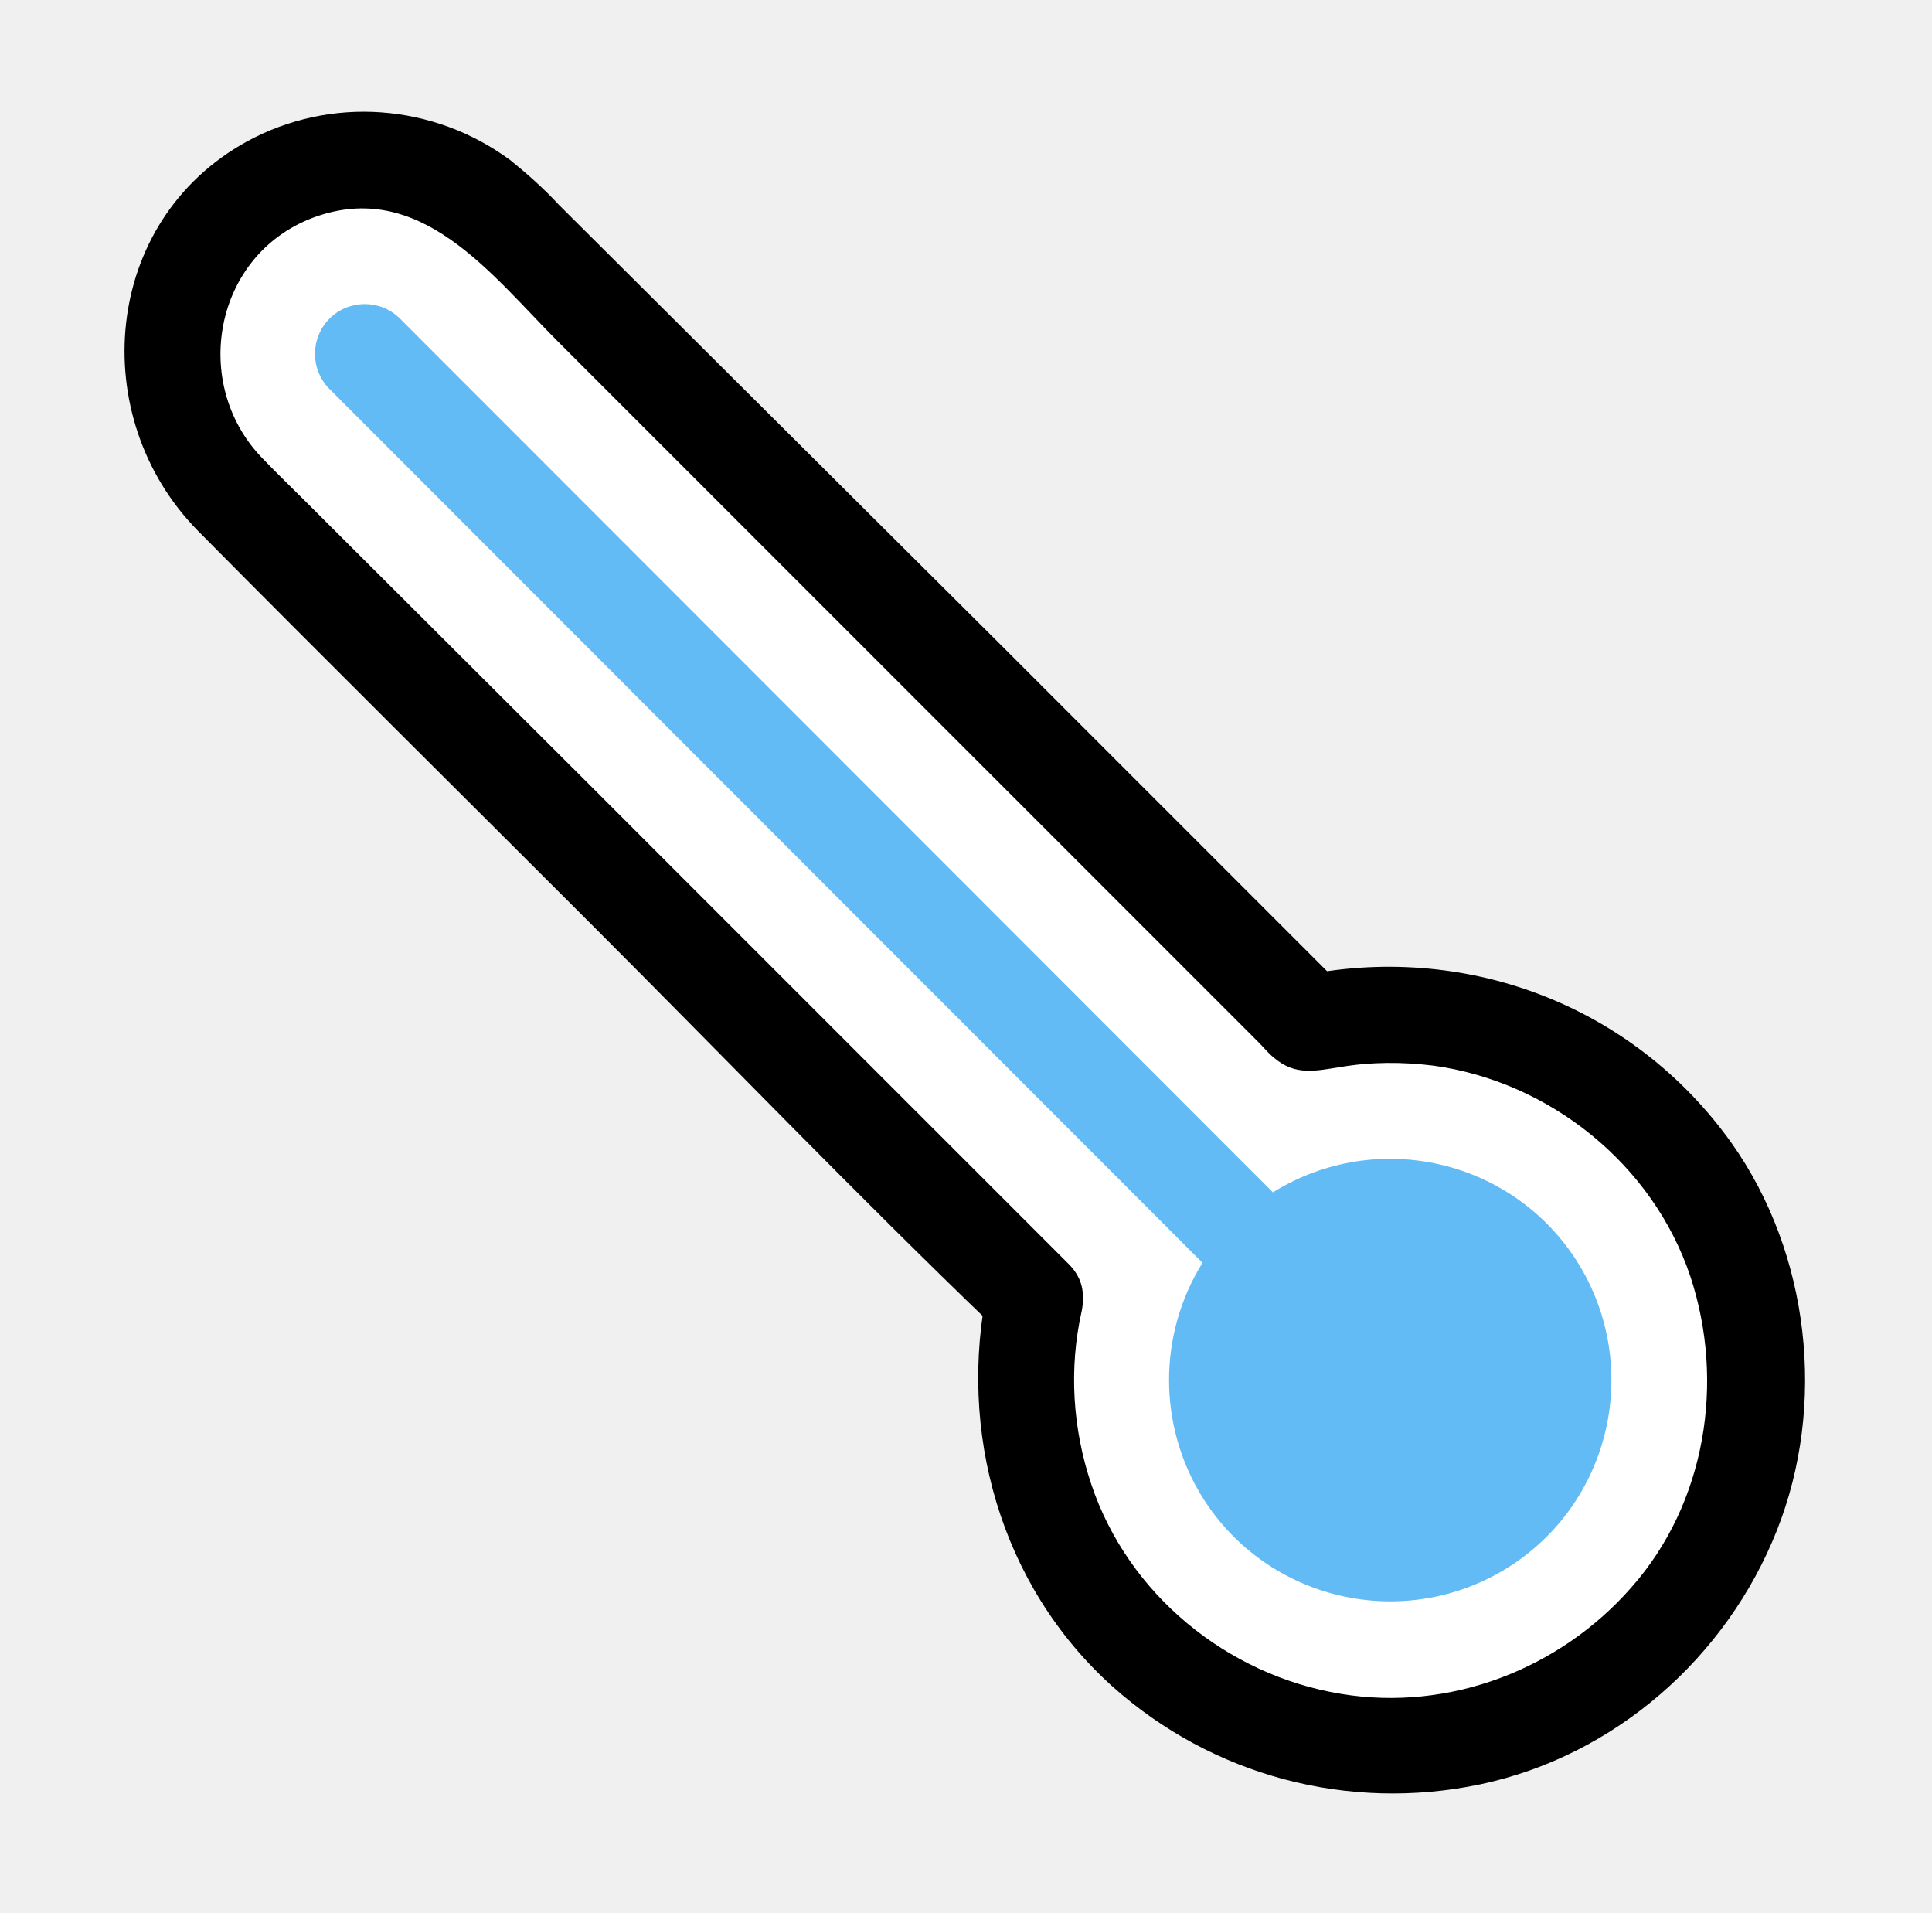
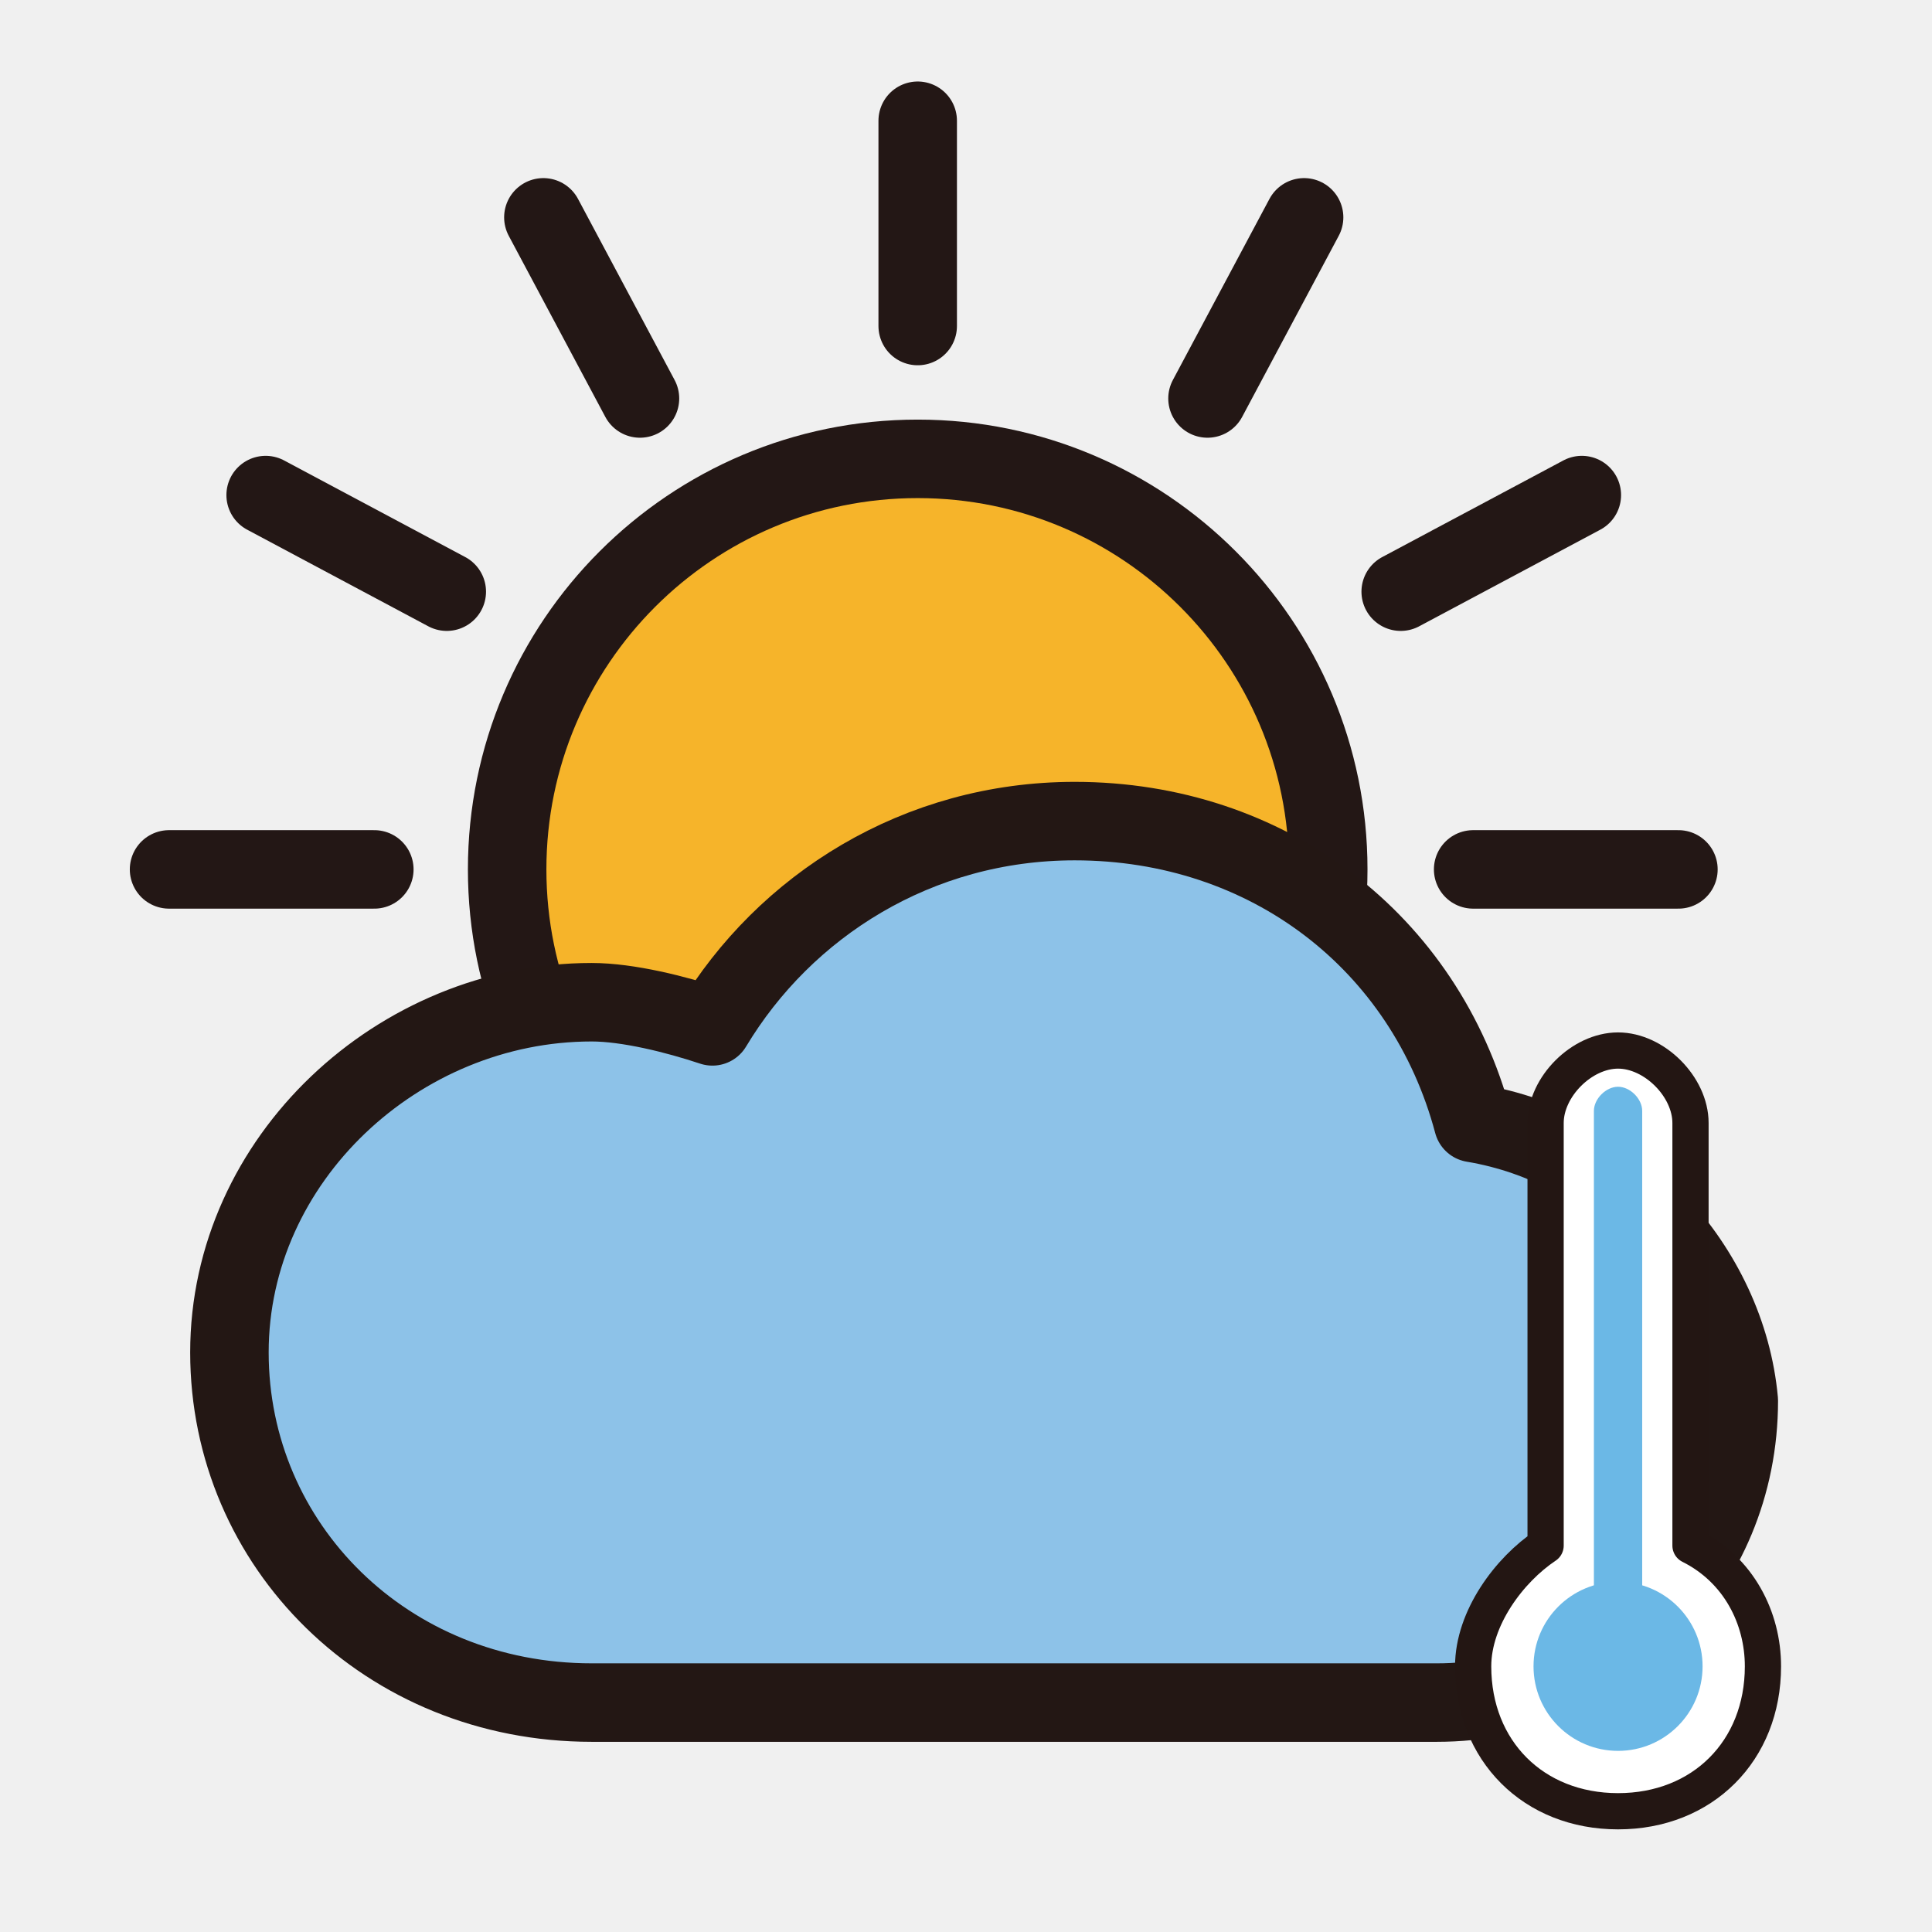
- <svg xmlns="http://www.w3.org/2000/svg" version="1.1" id="Layer_1" x="0px" y="0px" viewBox="0 0 299 296" style="enable-background:new 0 0 299 296;" xml:space="preserve">
-   <style type="text/css">
- 	.st0{fill:#FFFFFF;}
- 	.st1{fill:#62BBF4;}
- </style>
-   <path class="st0" d="M160,200.9L35.2,76c-11.7-11.7-11.7-30.8,0-42.5c0,0,0,0,0,0l0,0c11.7-11.7,30.8-11.7,42.5,0c0,0,0,0,0,0  l124.9,124.9c30.5-7,60.8,12,67.8,42.5s-12,60.8-42.5,67.8s-60.8-12-67.8-42.5C158.1,217.9,158.1,209.2,160,200.9L160,200.9z" />
-   <path d="M165.4,195.6l-75.4-75.4L47.8,78.1c-2.4-2.4-4.9-4.8-7.3-7.3c-11-11.5-7.4-31.3,7.9-37.1c16.6-6.2,27.6,8.8,37.9,19.1  l46.8,46.8l48.1,48.1l13.6,13.6c0.8,0.8,1.5,1.7,2.4,2.4c3.3,2.8,6.4,2,10.3,1.4c4.7-0.8,9.6-0.8,14.4-0.2  c18,2.5,33.9,15.3,39.7,32.6c5.4,16.3,2.4,35.1-9.1,48.1c-11.1,12.7-28.2,19.3-45,16.5c-17.6-2.9-32.9-15.4-38.6-32.4  c-2.9-8.6-3.5-17.9-1.5-26.8c2-9.4-12.4-13.4-14.5-4c-4.8,22.5,1.9,46.4,19.2,62c15.5,13.9,36.6,19.5,57,15.2  c20.8-4.4,38.1-19.6,45.9-39.3c7.7-19.4,5.1-42.8-7-59.9c-15.3-21.5-41.5-31.3-67.2-25.8l7.3,1.9l-53.3-53.3L86.5,31.7  c-2.3-2.5-4.9-4.8-7.5-6.9c-11.9-8.8-27.8-10-40.8-2.9c-22.4,12.3-24.9,42.6-7.6,60.2c20.1,20.3,40.4,40.4,60.6,60.6  c20.8,20.8,41.2,42,62.3,62.3c0.4,0.4,0.8,0.8,1.1,1.1C161.6,213,172.2,202.4,165.4,195.6z" />
-   <path class="st1" d="M186.1,195.4L51,60.2c-3-3-3-7.9,0-10.9l0,0c3-3,7.9-3,10.9,0l135.1,135.2c16.1-10,37.2-5.1,47.2,10.9  c10,16.1,5.1,37.2-10.9,47.2c-16.1,10-37.2,5.1-47.2-10.9C179.2,220.6,179.2,206.5,186.1,195.4L186.1,195.4z" />
+ <svg xmlns="http://www.w3.org/2000/svg" version="1.1" id="Layer_1" x="0px" y="0px" viewBox="0 0 16 16" enable-background="new 0 0 16 16" xml:space="preserve">
+   <g>
+     <ellipse fill="#F6B42A" stroke="#231715" stroke-width="0.65" stroke-miterlimit="10" cx="7.6" cy="7.2" rx="3.4" ry="3.4" />
+     <line fill="none" stroke="#231715" stroke-width="0.65" stroke-linecap="round" stroke-miterlimit="10" x1="7.6" y1="13.4" x2="7.6" y2="11.7" />
+     <line fill="none" stroke="#231715" stroke-width="0.65" stroke-linecap="round" stroke-miterlimit="10" x1="4.5" y1="12.6" x2="5.3" y2="11.1" />
+     <line fill="none" stroke="#231715" stroke-width="0.65" stroke-linecap="round" stroke-miterlimit="10" x1="2.2" y1="10.3" x2="3.7" y2="9.5" />
+     <line fill="none" stroke="#231715" stroke-width="0.65" stroke-linecap="round" stroke-miterlimit="10" x1="1.4" y1="7.2" x2="3.1" y2="7.2" />
+     <line fill="none" stroke="#231715" stroke-width="0.65" stroke-linecap="round" stroke-miterlimit="10" x1="2.2" y1="4.1" x2="3.7" y2="4.9" />
+     <line fill="none" stroke="#231715" stroke-width="0.65" stroke-linecap="round" stroke-miterlimit="10" x1="4.5" y1="1.8" x2="5.3" y2="3.3" />
+     <line fill="none" stroke="#231715" stroke-width="0.65" stroke-linecap="round" stroke-miterlimit="10" x1="7.6" y1="1" x2="7.6" y2="2.7" />
+     <line fill="none" stroke="#231715" stroke-width="0.65" stroke-linecap="round" stroke-miterlimit="10" x1="10.8" y1="1.8" x2="10" y2="3.3" />
+     <line fill="none" stroke="#231715" stroke-width="0.65" stroke-linecap="round" stroke-miterlimit="10" x1="13.1" y1="4.1" x2="11.6" y2="4.9" />
+     <line fill="none" stroke="#231715" stroke-width="0.65" stroke-linecap="round" stroke-miterlimit="10" x1="13.9" y1="7.2" x2="12.2" y2="7.2" />
+     <line fill="none" stroke="#231715" stroke-width="0.65" stroke-linecap="round" stroke-miterlimit="10" x1="13.1" y1="10.3" x2="11.6" y2="9.5" />
+     <line fill="none" stroke="#231715" stroke-width="0.65" stroke-linecap="round" stroke-miterlimit="10" x1="10.8" y1="12.6" x2="10" y2="11.1" />
+     <line fill="none" stroke="#231715" stroke-width="0.65" stroke-linecap="round" stroke-miterlimit="10" x1="7.6" y1="13.4" x2="7.6" y2="11.7" />
+   </g>
+   <g id="XMLID_12_">
+     <g>
+       <path fill="#8DC2E8" d="M12.2,9.3c1.2,0.2,2.2,1.2,2.2,2.4c0,1.4-1.1,2.5-2.5,2.5h-7c-1.6,0-3-1.3-3-2.9s1.3-2.9,3-2.9    c0.4,0,0.7,0.1,1,0.2c0.6-1,1.7-1.7,3-1.7C10.4,6.8,11.8,7.8,12.2,9.3z" />
+     </g>
+     <g>
+       <path fill="none" stroke="#231714" stroke-width="0.65" stroke-linejoin="round" stroke-miterlimit="10" d="M12.2,9.3    c-0.4-1.5-1.7-2.5-3.3-2.5c-1.3,0-2.4,0.7-3,1.7c-0.3-0.1-0.7-0.2-1-0.2c-1.6,0-3,1.3-3,2.9s1.3,2.9,3,2.9h7    c1.4,0,2.5-1.1,2.5-2.5C14.3,10.5,13.4,9.5,12.2,9.3z" />
+     </g>
+   </g>
+   <g>
+     <path fill="#FFFFFF" stroke="#231613" stroke-width="0.3" stroke-linecap="square" stroke-linejoin="round" stroke-miterlimit="1" d="   M14,12.8V9.3c0-0.3-0.3-0.6-0.6-0.6c-0.3,0-0.6,0.3-0.6,0.6v3.5c-0.3,0.2-0.6,0.6-0.6,1c0,0.7,0.5,1.2,1.2,1.2   c0.7,0,1.2-0.5,1.2-1.2C14.6,13.4,14.4,13,14,12.8z" />
+     <circle fill="#6BB8E6" cx="13.4" cy="13.8" r="0.7" />
+     <path fill="#6BB8E6" d="M13.4,9L13.4,9c-0.1,0-0.2,0.1-0.2,0.2v4.1c0,0.1,0.1,0.2,0.2,0.2l0,0c0.1,0,0.2-0.1,0.2-0.2V9.2   C13.6,9.1,13.5,9,13.4,9z" />
+   </g>
</svg>
